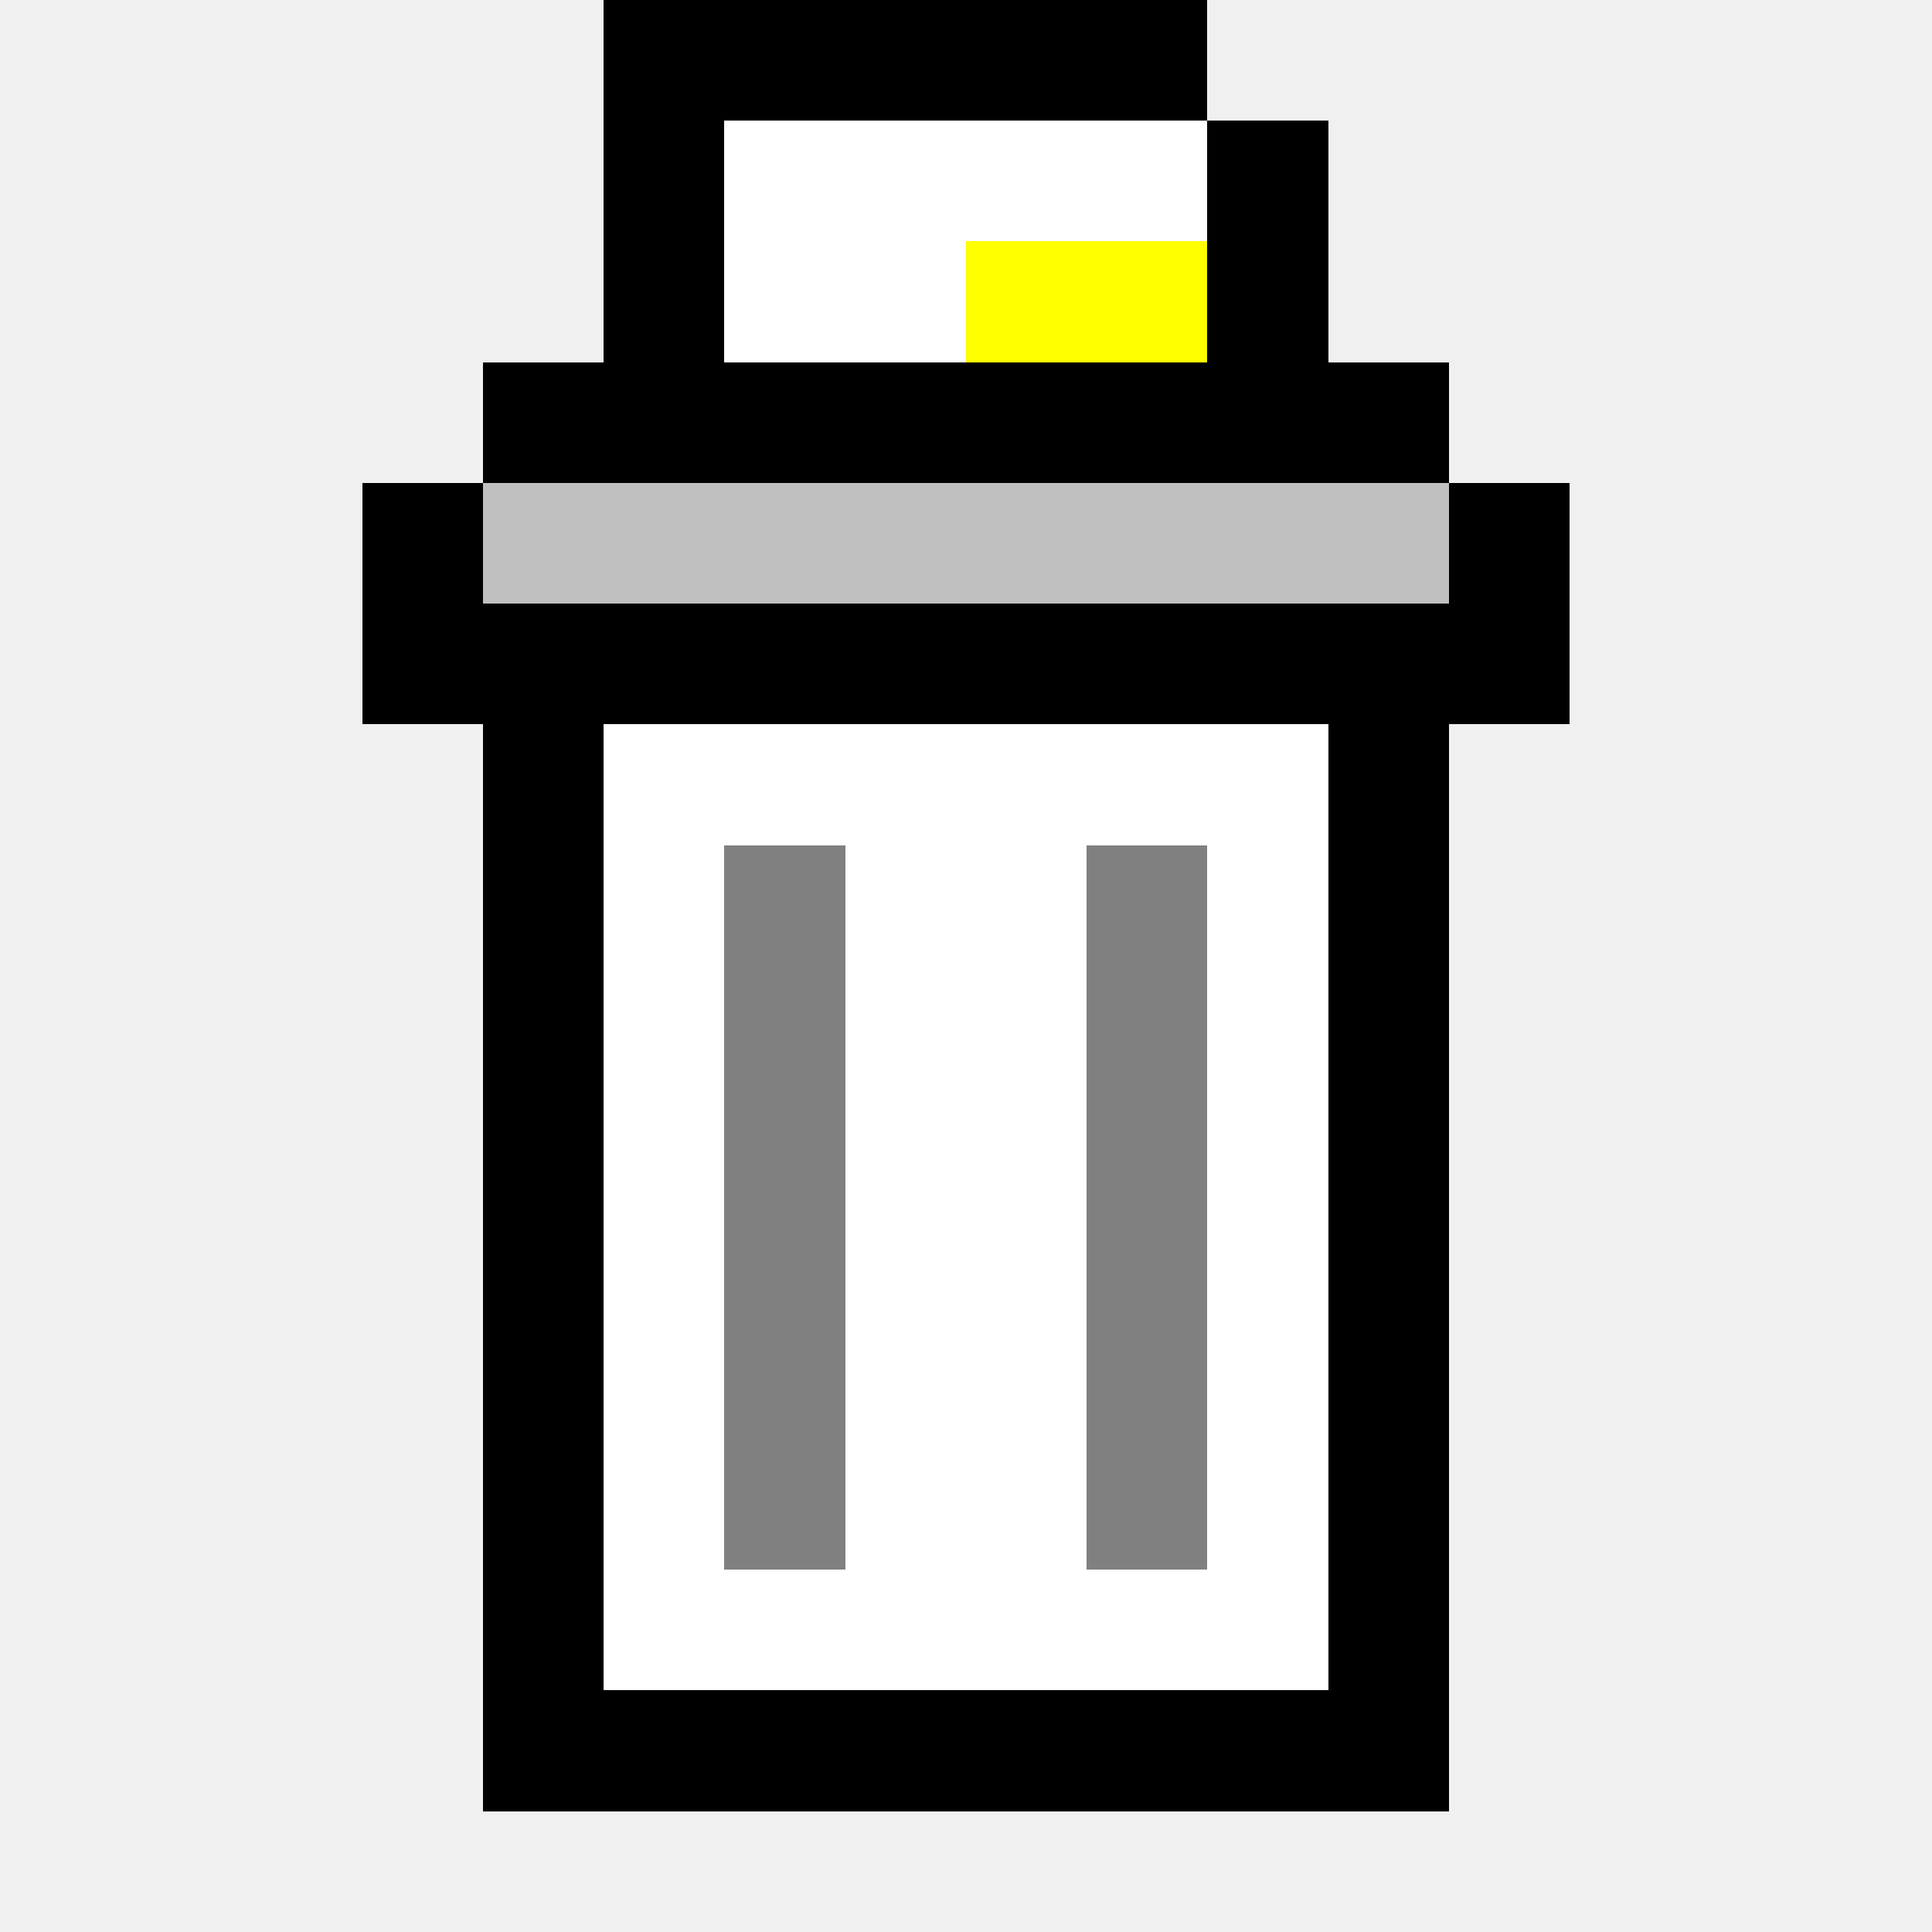
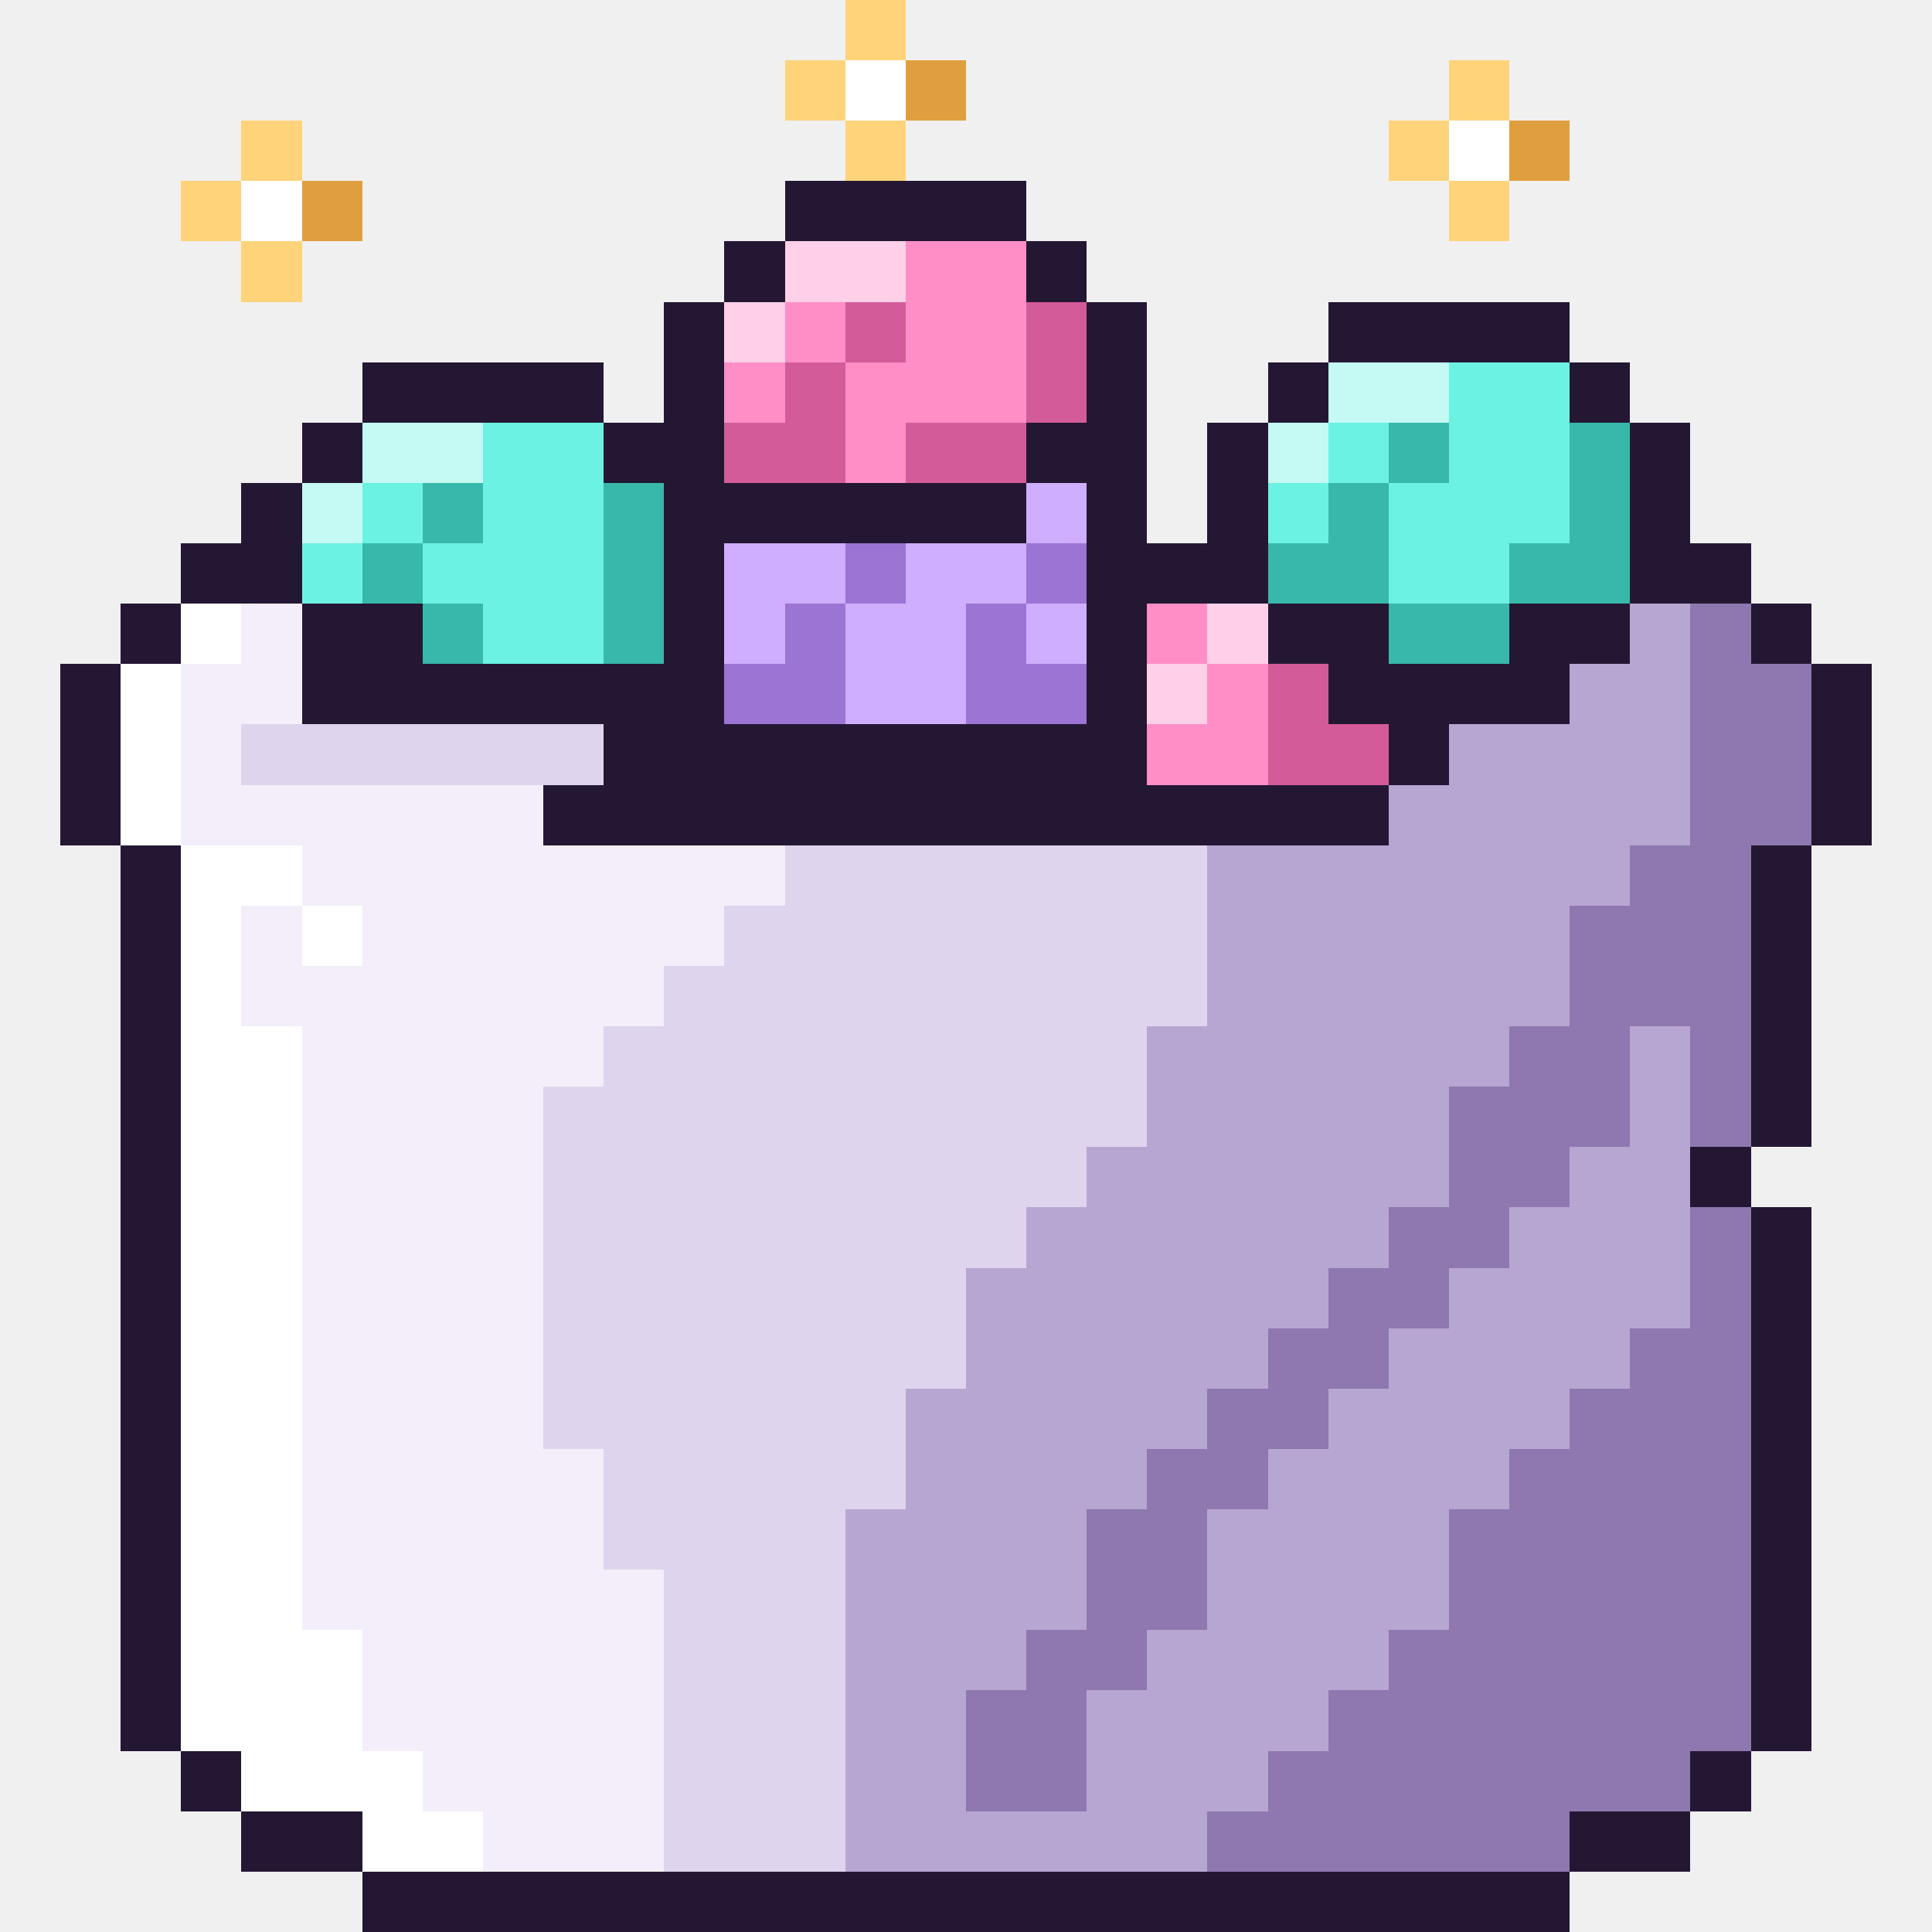
- <svg xmlns="http://www.w3.org/2000/svg" width="16" height="16" viewBox="0 0 16 16" shape-rendering="crispEdges">
-   <path d="M5 0h5v1h1v2h1v1h1v2h-1v9H4V6H3V4h1V3h1z" />
-   <path fill="#fff" d="M6 1h4v2H6z" />
-   <path fill="#ff0" d="M8 2h2v1H8z" />
-   <path fill="#c0c0c0" d="M4 4h8v1H4z" />
-   <path fill="#fff" d="M5 6h6v8H5z" />
-   <path fill="#808080" d="M6 7h1v6H6zM9 7h1v6H9z" />
+ <svg xmlns="http://www.w3.org/2000/svg" width="32" height="32" viewBox="0 0 32 32" shape-rendering="crispEdges">
+   <path fill="#241734" d="M13 3h4v1h-4zM12 4h1v1h-1zM17 4h1v1h-1zM11 5h1v1h-1zM18 5h1v1h-1zM22 5h4v1h-4zM6 6h4v1h-4zM11 6h1v1h-1zM18 6h1v1h-1zM21 6h1v1h-1zM26 6h1v1h-1zM5 7h1v1h-1zM10 7h2v1h-2zM17 7h2v1h-2zM20 7h1v1h-1zM27 7h1v1h-1zM4 8h1v1h-1zM11 8h6v1h-6zM18 8h1v1h-1zM20 8h1v1h-1zM27 8h1v1h-1zM3 9h2v1h-2zM11 9h1v1h-1zM18 9h3v1h-3zM27 9h2v1h-2zM2 10h1v1h-1zM5 10h2v1h-2zM11 10h1v1h-1zM18 10h1v1h-1zM21 10h2v1h-2zM25 10h2v1h-2zM29 10h1v1h-1zM1 11h1v1h-1zM5 11h7v1h-7zM18 11h1v1h-1zM22 11h4v1h-4zM30 11h1v1h-1zM1 12h1v1h-1zM10 12h9v1h-9zM23 12h1v1h-1zM30 12h1v1h-1zM1 13h1v1h-1zM9 13h14v1h-14zM30 13h1v1h-1zM2 14h1v1h-1zM29 14h1v1h-1zM2 15h1v1h-1zM29 15h1v1h-1zM2 16h1v1h-1zM29 16h1v1h-1zM2 17h1v1h-1zM29 17h1v1h-1zM2 18h1v1h-1zM29 18h1v1h-1zM2 19h1v1h-1zM28 19h1v1h-1zM2 20h1v1h-1zM29 20h1v1h-1zM2 21h1v1h-1zM29 21h1v1h-1zM2 22h1v1h-1zM29 22h1v1h-1zM2 23h1v1h-1zM29 23h1v1h-1zM2 24h1v1h-1zM29 24h1v1h-1zM2 25h1v1h-1zM29 25h1v1h-1zM2 26h1v1h-1zM29 26h1v1h-1zM2 27h1v1h-1zM29 27h1v1h-1zM2 28h1v1h-1zM29 28h1v1h-1zM3 29h1v1h-1zM28 29h1v1h-1zM4 30h2v1h-2zM26 30h2v1h-2zM6 31h20v1h-20z" />
+   <path fill="#fff" d="M14 1h1v1h-1zM24 2h1v1h-1zM4 3h1v1h-1zM3 10h1v1h-1zM2 11h1v1h-1zM2 12h1v1h-1zM2 13h1v1h-1zM3 14h2v1h-2zM3 15h1v1h-1zM5 15h1v1h-1zM3 16h1v1h-1zM3 17h2v1h-2zM3 18h2v1h-2zM3 19h2v1h-2zM3 20h2v1h-2zM3 21h2v1h-2zM3 22h2v1h-2zM3 23h2v1h-2zM3 24h2v1h-2zM3 25h2v1h-2zM3 26h2v1h-2zM3 27h3v1h-3zM3 28h3v1h-3zM4 29h3v1h-3zM6 30h2v1h-2z" />
+   <path fill="#f3eefa" d="M4 10h1v1h-1zM3 11h2v1h-2zM3 12h1v1h-1zM3 13h6v1h-6zM5 14h8v1h-8zM4 15h1v1h-1zM6 15h6v1h-6zM4 16h7v1h-7zM5 17h5v1h-5zM5 18h4v1h-4zM5 19h4v1h-4zM5 20h4v1h-4zM5 21h4v1h-4zM5 22h4v1h-4zM5 23h4v1h-4zM5 24h5v1h-5zM5 25h5v1h-5zM5 26h6v1h-6zM6 27h5v1h-5zM6 28h5v1h-5zM7 29h4v1h-4zM8 30h3v1h-3z" />
+   <path fill="#dfd4ee" d="M4 12h6v1h-6zM13 14h7v1h-7zM12 15h8v1h-8zM11 16h9v1h-9zM10 17h9v1h-9zM9 18h10v1h-10zM9 19h9v1h-9zM9 20h8v1h-8zM9 21h7v1h-7zM9 22h7v1h-7zM9 23h6v1h-6zM10 24h5v1h-5zM10 25h4v1h-4zM11 26h3v1h-3zM11 27h3v1h-3zM11 28h3v1h-3zM11 29h3v1h-3zM11 30h3v1h-3z" />
+   <path fill="#b8a6d2" d="M27 10h1v1h-1zM26 11h2v1h-2zM24 12h4v1h-4zM23 13h5v1h-5zM20 14h7v1h-7zM20 15h6v1h-6zM20 16h6v1h-6zM19 17h6v1h-6zM27 17h1v1h-1zM19 18h5v1h-5zM27 18h1v1h-1zM18 19h6v1h-6zM26 19h2v1h-2zM17 20h6v1h-6zM25 20h3v1h-3zM16 21h6v1h-6zM24 21h4v1h-4zM16 22h5v1h-5zM23 22h4v1h-4zM15 23h5v1h-5zM22 23h4v1h-4zM15 24h4v1h-4zM21 24h4v1h-4zM14 25h4v1h-4zM20 25h4v1h-4zM14 26h4v1h-4zM20 26h4v1h-4zM14 27h3v1h-3zM19 27h4v1h-4zM14 28h2v1h-2zM18 28h4v1h-4zM14 29h2v1h-2zM18 29h3v1h-3zM14 30h6v1h-6z" />
+   <path fill="#8e78af" d="M28 10h1v1h-1zM28 11h2v1h-2zM28 12h2v1h-2zM28 13h2v1h-2zM27 14h2v1h-2zM26 15h3v1h-3zM26 16h3v1h-3zM25 17h2v1h-2zM28 17h1v1h-1zM24 18h3v1h-3zM28 18h1v1h-1zM24 19h2v1h-2zM23 20h2v1h-2zM28 20h1v1h-1zM22 21h2v1h-2zM28 21h1v1h-1zM21 22h2v1h-2zM27 22h2v1h-2zM20 23h2v1h-2zM26 23h3v1h-3zM19 24h2v1h-2zM25 24h4v1h-4zM18 25h2v1h-2zM24 25h5v1h-5zM18 26h2v1h-2zM24 26h5v1h-5zM17 27h2v1h-2zM23 27h6v1h-6zM16 28h2v1h-2zM22 28h7v1h-7zM16 29h2v1h-2zM21 29h7v1h-7zM20 30h6v1h-6z" />
+   <path fill="#ff8ec7" d="M15 4h2v1h-2zM13 5h1v1h-1zM15 5h2v1h-2zM12 6h1v1h-1zM14 6h3v1h-3zM14 7h1v1h-1zM19 10h1v1h-1zM20 11h1v1h-1zM19 12h2v1h-2z" />
+   <path fill="#d45b99" d="M14 5h1v1h-1zM17 5h1v1h-1zM13 6h1v1h-1zM17 6h1v1h-1zM12 7h2v1h-2zM15 7h2v1h-2zM21 11h1v1h-1zM21 12h2v1h-2z" />
+   <path fill="#ffd0e8" d="M13 4h2v1h-2zM12 5h1v1h-1zM20 10h1v1h-1zM19 11h1v1h-1z" />
+   <path fill="#6bf2e3" d="M24 6h2v1h-2zM8 7h2v1h-2zM22 7h1v1h-1zM24 7h2v1h-2zM6 8h1v1h-1zM8 8h2v1h-2zM21 8h1v1h-1zM23 8h3v1h-3zM5 9h1v1h-1zM7 9h3v1h-3zM23 9h2v1h-2zM8 10h2v1h-2z" />
+   <path fill="#38b8aa" d="M23 7h1v1h-1zM26 7h1v1h-1zM7 8h1v1h-1zM10 8h1v1h-1zM22 8h1v1h-1zM26 8h1v1h-1zM6 9h1v1h-1zM10 9h1v1h-1zM21 9h2v1h-2zM25 9h2v1h-2zM7 10h1v1h-1zM10 10h1v1h-1zM23 10h2v1h-2z" />
+   <path fill="#c4faf3" d="M22 6h2v1h-2zM6 7h2v1h-2zM21 7h1v1h-1zM5 8h1v1h-1z" />
+   <path fill="#cfaeff" d="M17 8h1v1h-1zM12 9h2v1h-2zM15 9h2v1h-2zM12 10h1v1h-1zM14 10h2v1h-2zM17 10h1v1h-1zM14 11h2v1h-2z" />
+   <path fill="#9b74d4" d="M14 9h1v1h-1zM17 9h1v1h-1zM13 10h1v1h-1zM16 10h1v1h-1zM12 11h2v1h-2zM16 11h2v1h-2z" />
+   <path fill="#ffd37a" d="M14 0h1v1h-1zM13 1h1v1h-1zM24 1h1v1h-1zM4 2h1v1h-1zM14 2h1v1h-1zM23 2h1v1h-1zM3 3h1v1h-1zM24 3h1v1h-1zM4 4h1v1h-1z" />
+   <path fill="#e09f3e" d="M15 1h1v1h-1zM25 2h1v1h-1zM5 3h1v1h-1z" />
</svg>
